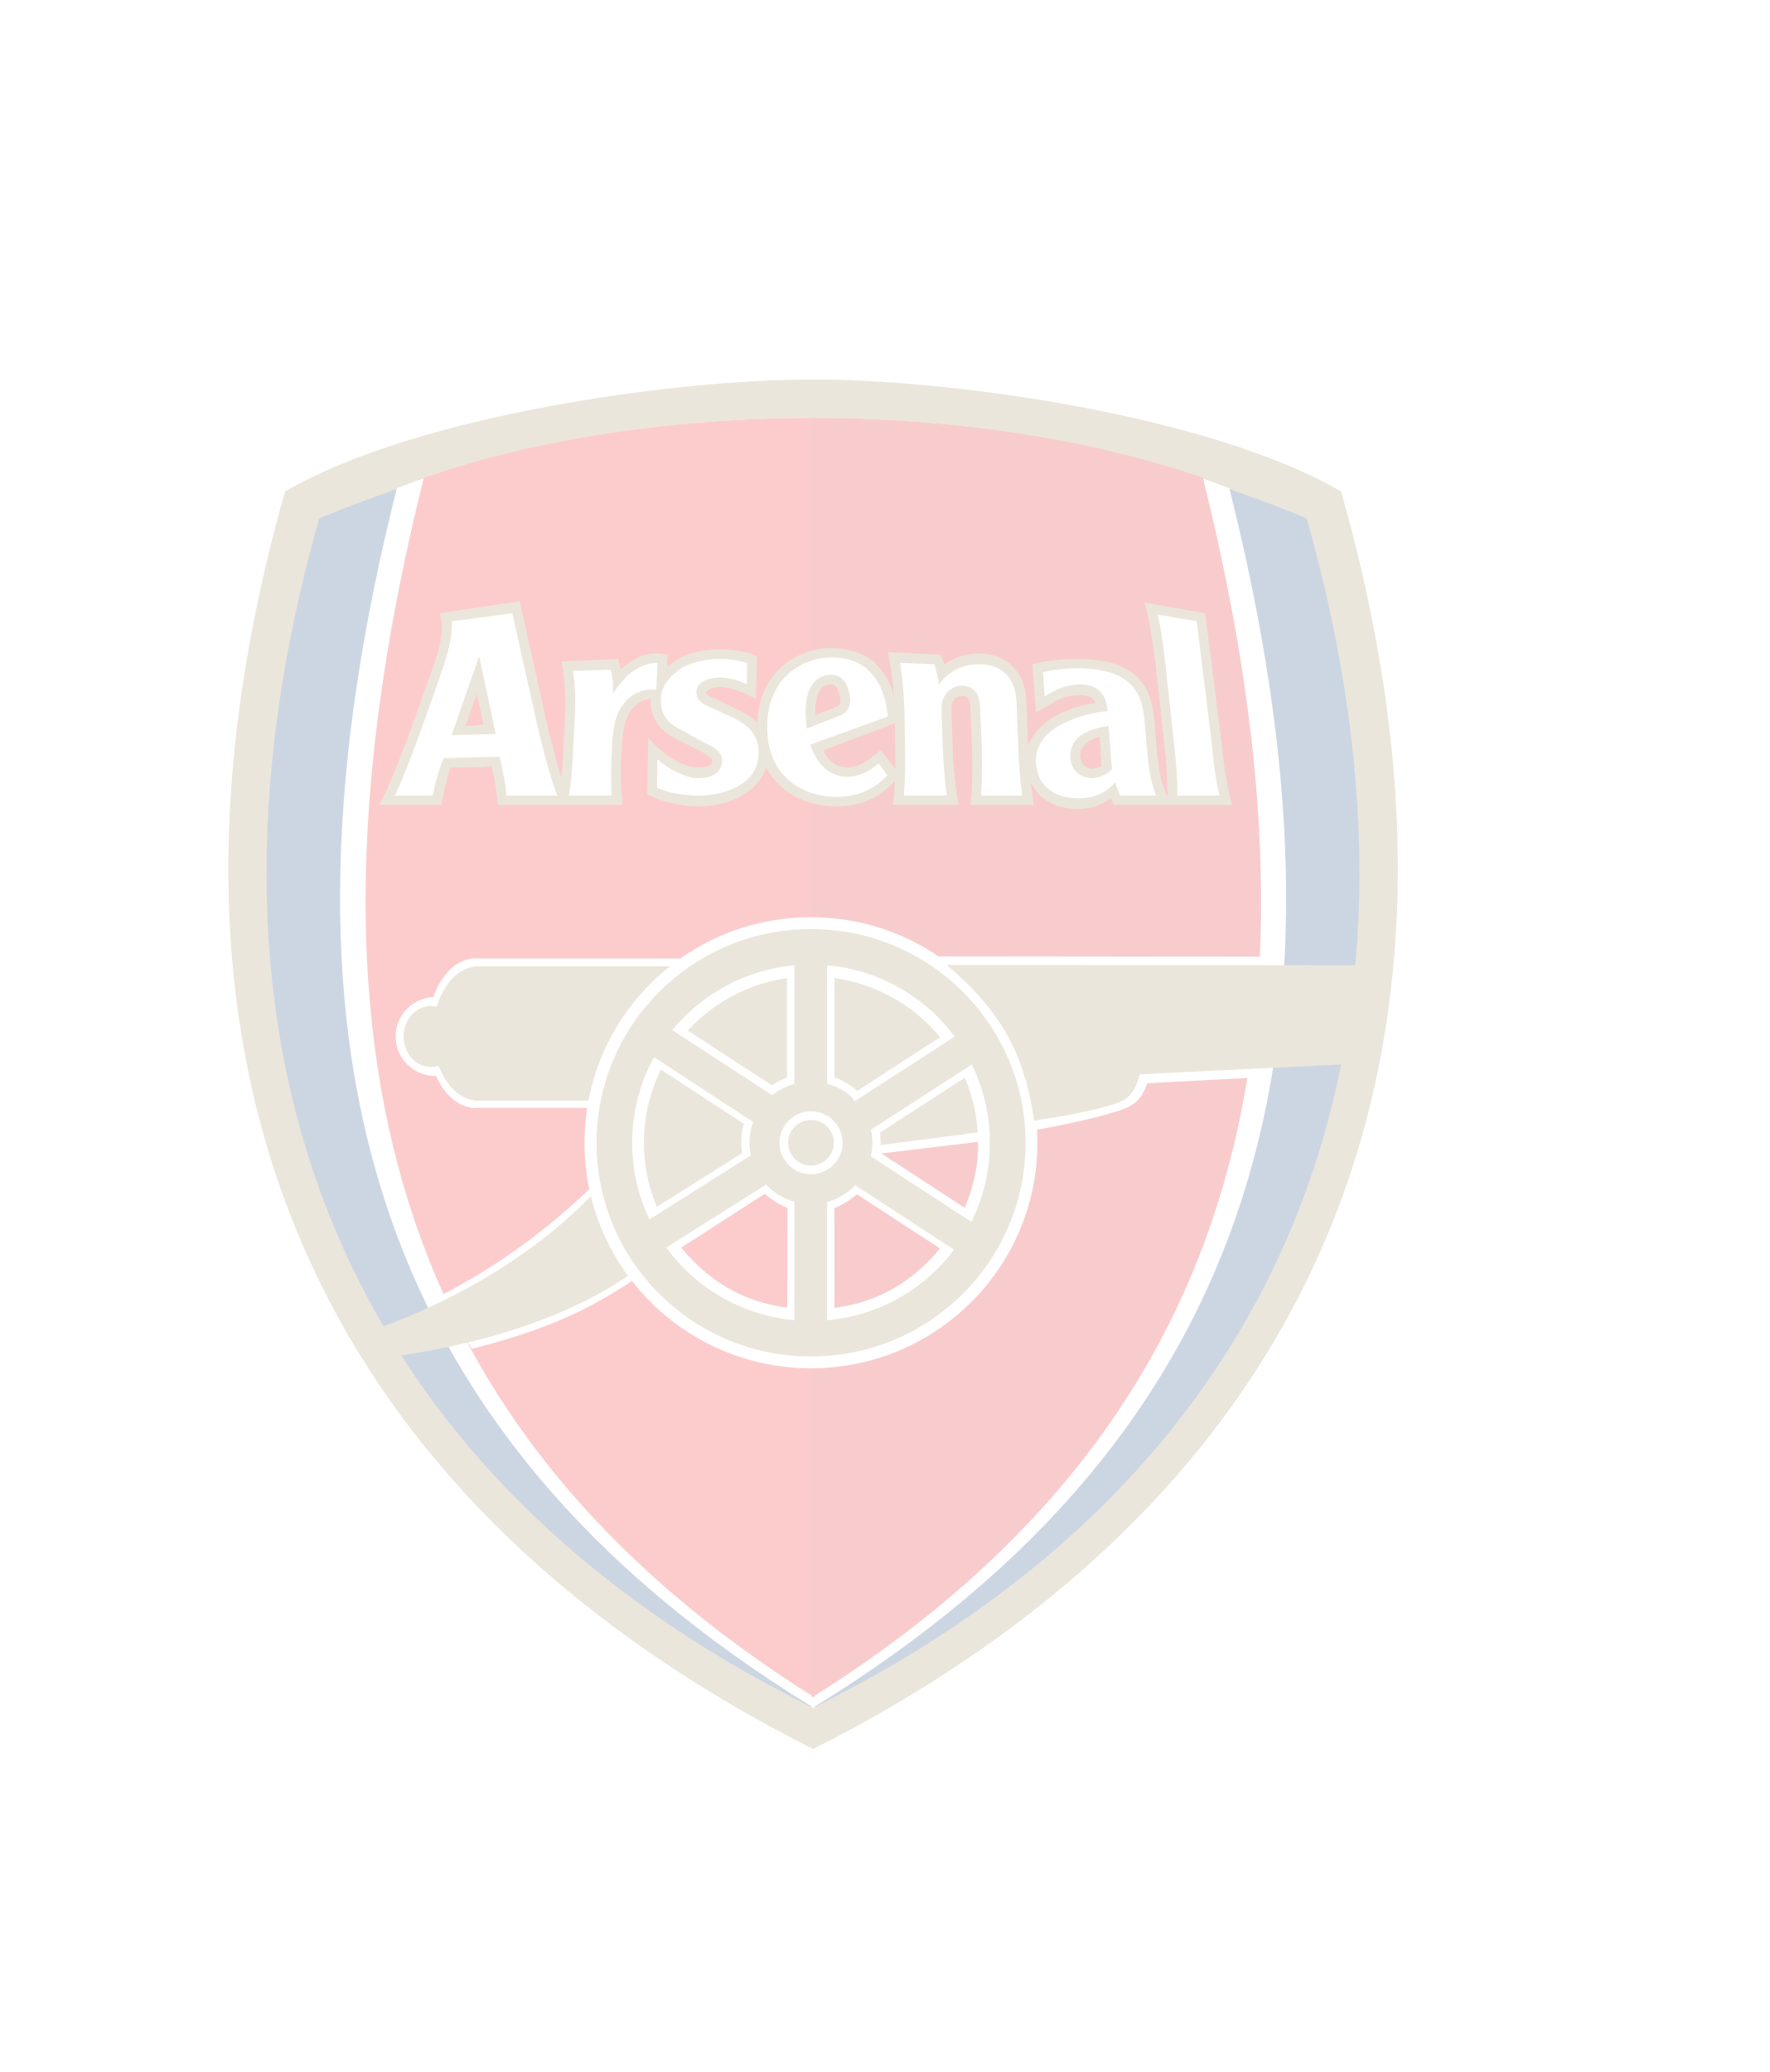
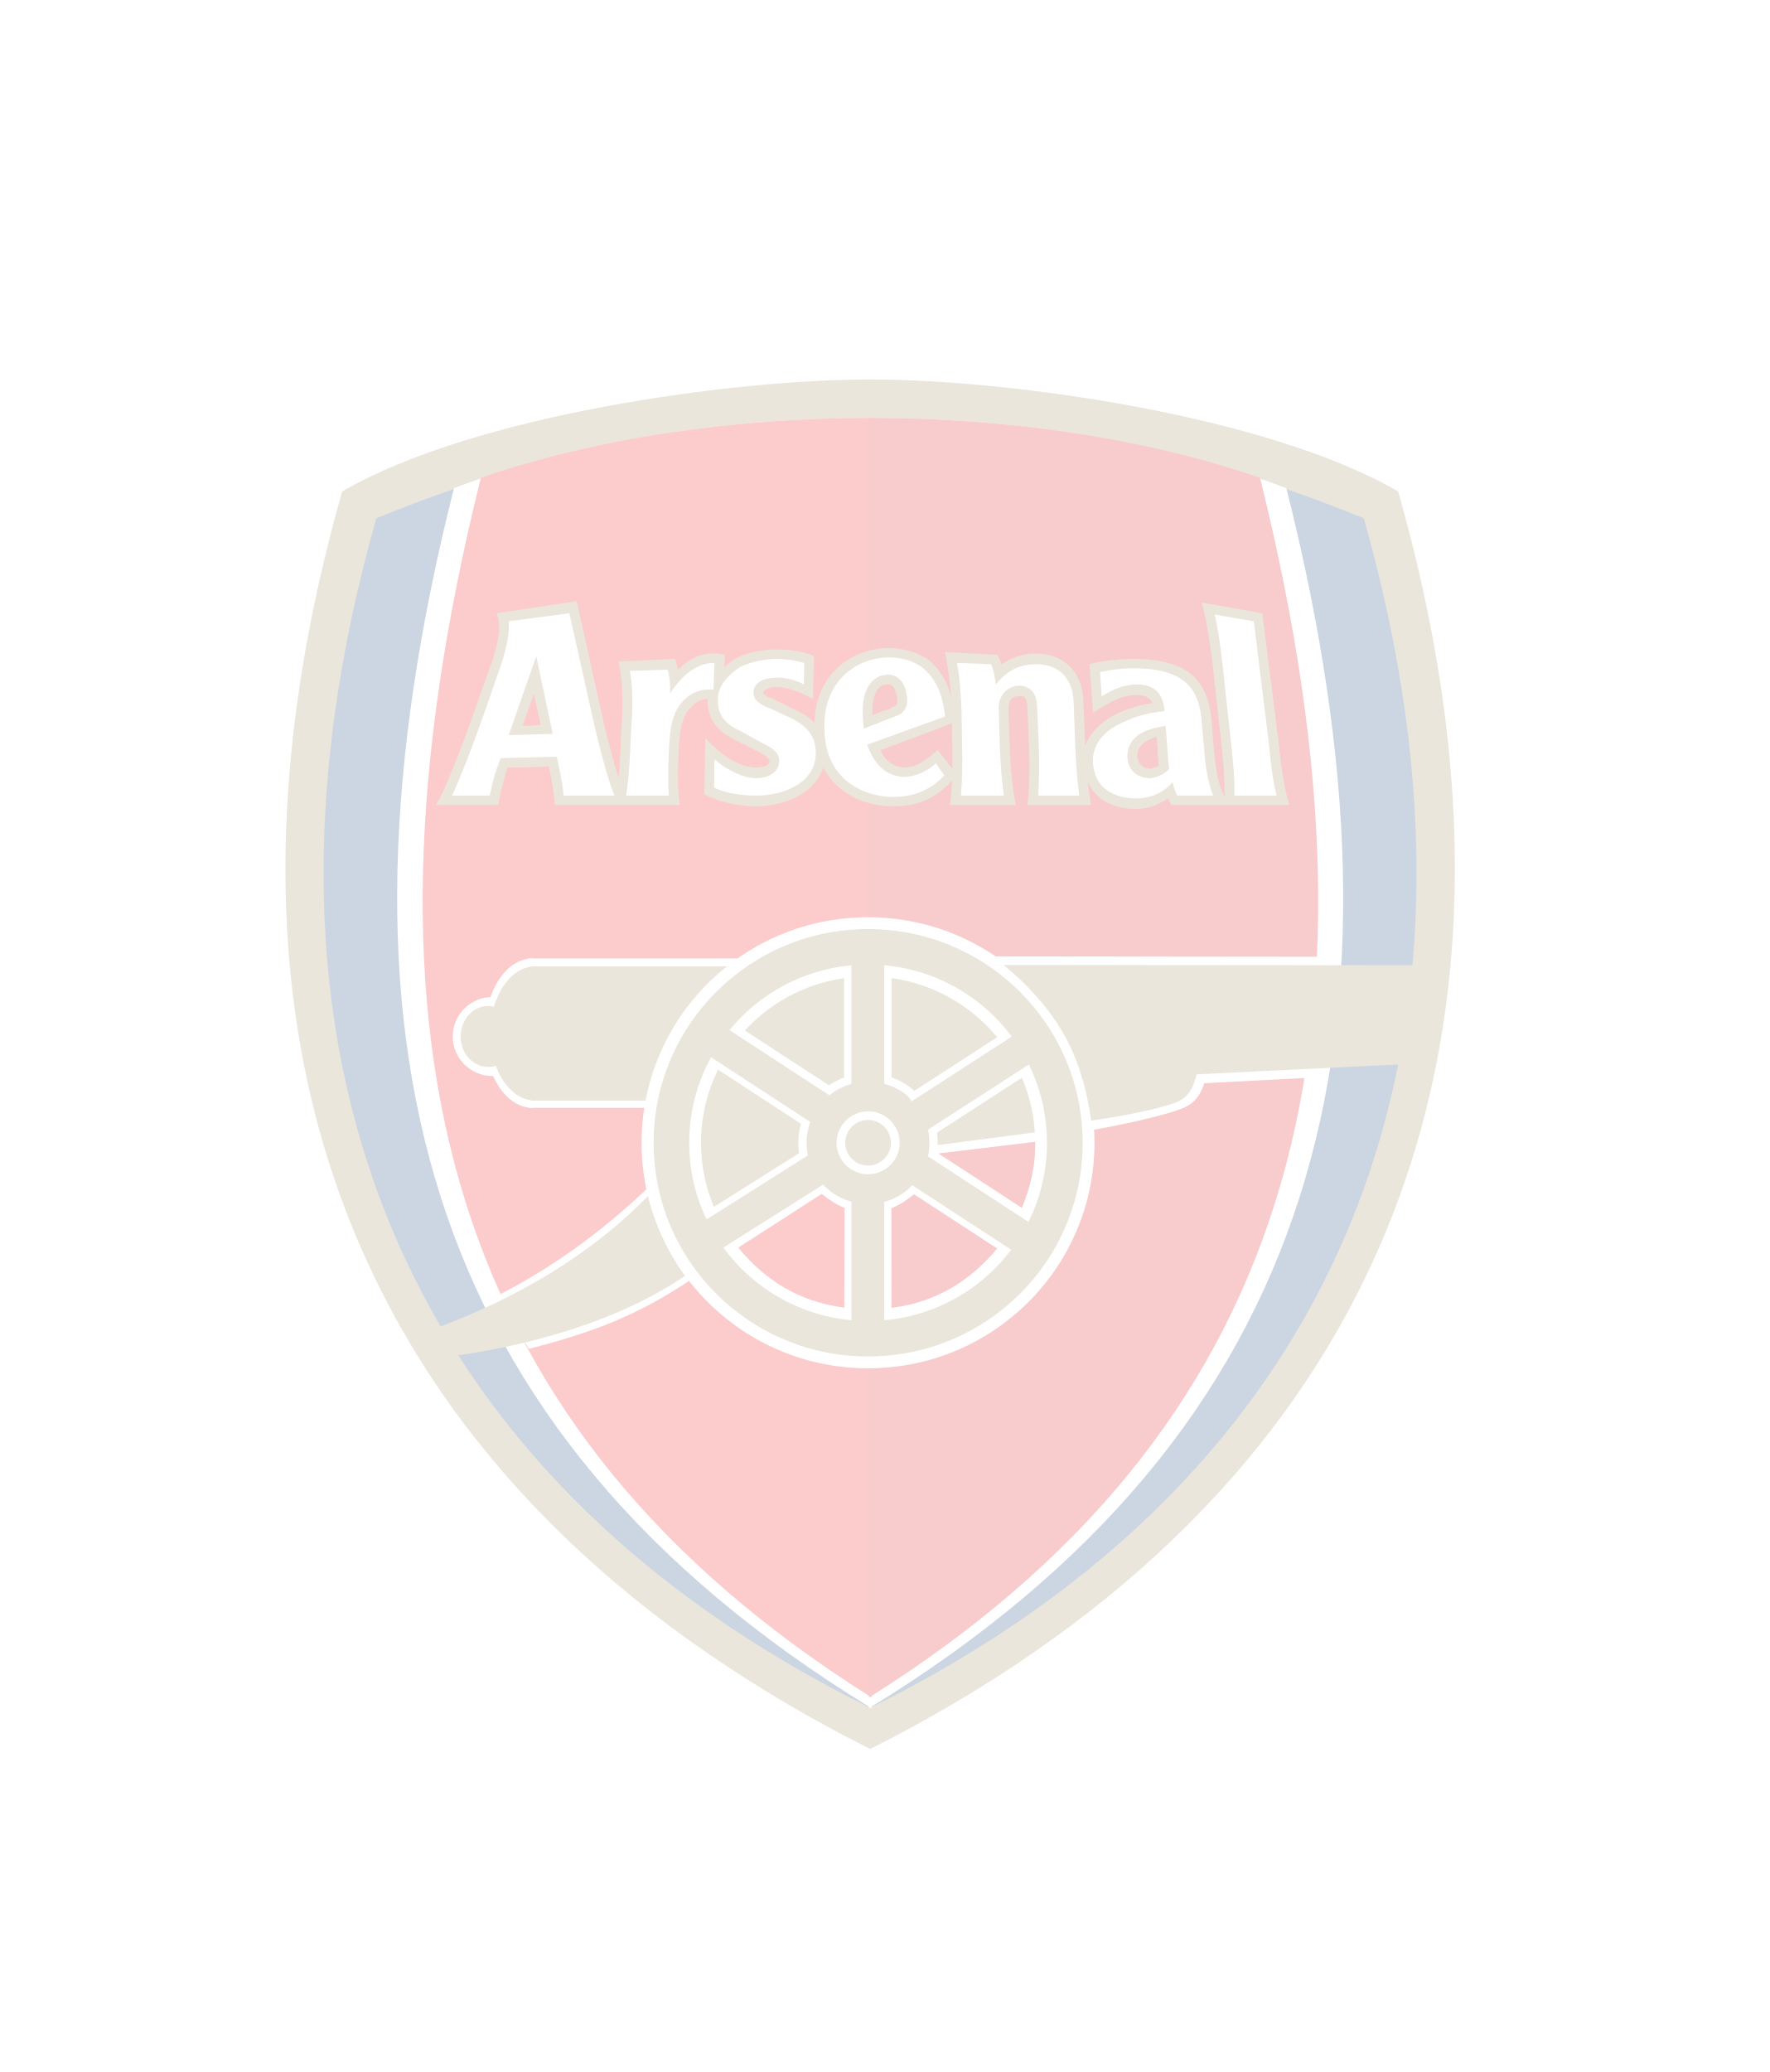
- <svg xmlns="http://www.w3.org/2000/svg" opacity="0.2" width="41px" height="48px" viewBox="-8 -8 62 62" version="1.1">
+ <svg xmlns="http://www.w3.org/2000/svg" opacity="0.2" width="41px" height="48px" viewBox="-10 -8 62 62" version="1.1">
  <g id="surface1">
    <path style="fill-rule:nonzero;fill:rgb(61.176%,50.98%,29.02%);fill-opacity:1;stroke-width:0.793;stroke-linecap:butt;stroke-linejoin:miter;stroke:rgb(61.176%,50.98%,29.02%);stroke-opacity:1;stroke-miterlimit:282;" d="M 161.408 0.402 C 122.971 0.402 52.1 10.329 16.002 31.326 C -31.512 199.803 33.112 314.378 161.408 379.382 C 289.703 314.378 354.328 199.246 306.813 31.326 C 270.654 10.329 199.844 0.402 161.408 0.402 Z M 161.408 0.402 " transform="matrix(0.126935,0,0,0.126316,0,0)" />
    <path style="fill-rule:nonzero;fill:rgb(0.784%,20.392%,45.49%);fill-opacity:1;stroke-width:0.793;stroke-linecap:butt;stroke-linejoin:miter;stroke:rgb(0.784%,20.392%,45.49%);stroke-opacity:1;stroke-miterlimit:282;" d="M 161.408 11.226 C 123.648 11.226 81.119 16.05 25.419 38.779 C -16.033 185.856 32.066 303.709 161.408 367.97 C 290.718 303.709 338.787 185.856 297.335 38.779 C 241.635 16.05 199.167 11.226 161.408 11.226 Z M 161.408 11.226 " transform="matrix(0.126935,0,0,0.126316,0,0)" />
    <path style="fill-rule:nonzero;fill:rgb(100%,100%,100%);fill-opacity:1;stroke-width:0.793;stroke-linecap:butt;stroke-linejoin:miter;stroke:rgb(100%,100%,100%);stroke-opacity:1;stroke-miterlimit:282;" d="M 161.223 11.071 C 123.648 11.071 83.273 16.668 46.868 30.43 C 9.109 181.032 36.959 290.968 161.438 367.847 Z M 161.438 367.847 C 285.887 290.968 313.706 181.032 275.947 30.43 C 239.542 16.668 199.228 11.071 161.654 11.071 Z M 161.438 367.847 " transform="matrix(0.126935,0,0,0.126316,0,0)" />
    <path style="fill-rule:nonzero;fill:rgb(93.725%,0.392%,2.745%);fill-opacity:1;stroke-width:0.793;stroke-linecap:butt;stroke-linejoin:miter;stroke:rgb(93.725%,0.392%,2.745%);stroke-opacity:1;stroke-miterlimit:282;" d="M 161.438 11.04 C 123.648 11.04 85.366 16.761 54.285 27.585 C 15.171 185.423 46.591 291.989 161.469 364.847 Z M 161.438 11.04 " transform="matrix(0.126935,0,0,0.126316,0,0)" />
    <path style="fill-rule:nonzero;fill:rgb(85.882%,0%,2.745%);fill-opacity:1;stroke-width:0.793;stroke-linecap:butt;stroke-linejoin:miter;stroke:rgb(85.882%,0%,2.745%);stroke-opacity:1;stroke-miterlimit:282;" d="M 161.5 11.04 C 199.29 11.04 237.572 16.761 268.685 27.585 C 307.798 185.423 276.378 291.989 161.469 364.847 Z M 161.5 11.04 " transform="matrix(0.126935,0,0,0.126316,0,0)" />
    <path style=" stroke:none;fill-rule:nonzero;fill:rgb(100%,100%,100%);fill-opacity:1;" d="M 14.293 31.477 C 12.176 32.922 10.492 33.441 8.535 33.961 L 7.355 32.133 C 9.152 31.227 11.012 29.965 12.887 28.141 C 13.043 29.914 13.875 31.168 14.293 31.477 Z M 14.293 31.477 " />
    <path style=" stroke:none;fill-rule:nonzero;fill:rgb(61.176%,50.98%,29.02%);fill-opacity:1;" d="M 14.004 31.402 C 11.996 32.773 9.199 33.73 5.996 34.195 L 5.34 33.211 C 8.086 32.188 10.734 30.66 12.789 28.52 C 13.098 29.891 13.57 30.801 14.004 31.402 Z M 14.004 31.402 " />
    <path style=" stroke:none;fill-rule:nonzero;fill:rgb(100%,100%,100%);fill-opacity:1;" d="M 8.652 23.02 C 8.652 23.785 8.031 24.402 7.262 24.402 C 6.488 24.402 5.863 23.785 5.863 23.02 C 5.863 22.25 6.488 21.633 7.262 21.633 C 8.031 21.633 8.652 22.25 8.652 23.02 Z M 8.652 23.02 " />
    <path style=" stroke:none;fill-rule:nonzero;fill:rgb(100%,100%,100%);fill-opacity:1;" d="M 8.504 20.285 L 8.504 25.516 L 12.645 25.516 C 12.914 23.762 13.914 21.902 16.18 20.285 L 8.504 20.285 " />
    <path style=" stroke:none;fill-rule:nonzero;fill:rgb(100%,100%,100%);fill-opacity:1;" d="M 8.672 25.516 C 7.746 25.531 6.984 24.379 6.973 22.934 C 6.965 21.488 7.703 20.305 8.629 20.285 C 8.641 20.285 8.648 20.285 8.66 20.285 " />
    <path style=" stroke:none;fill-rule:nonzero;fill:rgb(61.176%,50.98%,29.02%);fill-opacity:1;" d="M 8.066 23.02 C 8.066 23.609 7.633 24.086 7.102 24.086 C 6.57 24.086 6.141 23.609 6.141 23.02 C 6.141 22.426 6.57 21.949 7.102 21.949 C 7.633 21.949 8.066 22.426 8.066 23.02 Z M 8.066 23.02 " />
    <path style=" stroke:none;fill-rule:nonzero;fill:rgb(61.176%,50.98%,29.02%);fill-opacity:1;" d="M 8.617 20.559 L 8.617 25.262 L 12.727 25.262 C 13.051 23.699 13.848 22.039 15.836 20.559 L 8.617 20.559 " />
    <path style=" stroke:none;fill-rule:nonzero;fill:rgb(61.176%,50.98%,29.02%);fill-opacity:1;" d="M 8.77 25.262 C 7.898 25.277 7.188 24.238 7.176 22.941 C 7.164 21.645 7.863 20.578 8.734 20.559 C 8.742 20.559 8.75 20.559 8.762 20.559 " />
    <path style=" stroke:none;fill-rule:nonzero;fill:rgb(100%,100%,100%);fill-opacity:1;" d="M 28.348 26.742 C 28.348 31.105 24.797 34.641 20.414 34.641 C 16.035 34.641 12.48 31.105 12.48 26.742 C 12.48 22.375 16.035 18.84 20.414 18.84 C 24.797 18.84 28.348 22.375 28.348 26.742 Z M 28.348 26.742 " />
    <path style=" stroke:none;fill-rule:nonzero;fill:rgb(61.176%,50.98%,29.02%);fill-opacity:1;" d="M 27.934 26.742 C 27.934 30.879 24.566 34.227 20.414 34.227 C 16.266 34.227 12.902 30.879 12.902 26.742 C 12.902 22.609 16.266 19.254 20.414 19.254 C 24.566 19.254 27.934 22.605 27.934 26.742 Z M 27.934 26.742 " />
    <path style=" stroke:none;fill-rule:nonzero;fill:rgb(100%,100%,100%);fill-opacity:1;" d="M 26.684 26.742 C 26.684 30.191 23.879 32.984 20.414 32.984 C 16.953 32.984 14.148 30.191 14.148 26.742 C 14.148 23.293 16.953 20.496 20.414 20.496 C 23.879 20.496 26.684 23.293 26.684 26.742 Z M 26.684 26.742 " />
    <path style=" stroke:none;fill-rule:nonzero;fill:rgb(61.176%,50.98%,29.02%);fill-opacity:1;" d="M 26.27 26.742 C 26.27 29.961 23.648 32.57 20.414 32.57 C 17.184 32.57 14.562 29.961 14.562 26.742 C 14.562 23.52 17.184 20.914 20.414 20.914 C 23.648 20.914 26.27 23.52 26.27 26.742 Z M 26.27 26.742 " />
    <path style=" stroke:none;fill-rule:nonzero;fill:rgb(100%,100%,100%);fill-opacity:1;" d="M 22.855 26.742 C 22.859 28.082 21.766 29.172 20.418 29.176 C 19.066 29.176 17.973 28.086 17.973 26.746 L 17.973 26.742 C 17.973 25.398 19.062 24.309 20.414 24.309 C 21.762 24.305 22.855 25.395 22.855 26.738 C 22.855 26.742 22.855 26.742 22.855 26.742 Z M 22.855 26.742 " />
    <path style=" stroke:none;fill-rule:nonzero;fill:rgb(61.176%,50.98%,29.02%);fill-opacity:1;" d="M 22.566 26.742 C 22.566 27.926 21.609 28.887 20.418 28.887 C 19.23 28.887 18.266 27.93 18.262 26.746 L 18.262 26.742 C 18.262 25.559 19.227 24.598 20.414 24.598 C 21.605 24.598 22.566 25.551 22.566 26.738 Z M 22.566 26.742 " />
    <path style=" stroke:none;fill-rule:nonzero;fill:rgb(100%,100%,100%);fill-opacity:1;" d="M 21.523 26.742 C 21.523 27.348 21.027 27.84 20.414 27.844 C 19.809 27.844 19.312 27.352 19.312 26.742 C 19.312 26.133 19.809 25.641 20.414 25.637 C 21.027 25.637 21.523 26.133 21.523 26.742 Z M 21.523 26.742 " />
    <path style=" stroke:none;fill-rule:nonzero;fill:rgb(61.176%,50.98%,29.02%);fill-opacity:1;" d="M 21.215 26.742 C 21.215 27.18 20.859 27.539 20.414 27.539 C 19.973 27.539 19.613 27.184 19.613 26.742 C 19.613 26.301 19.973 25.941 20.414 25.941 C 20.855 25.941 21.215 26.297 21.215 26.742 Z M 21.215 26.742 " />
    <path style=" stroke:none;fill-rule:nonzero;fill:rgb(100%,100%,100%);fill-opacity:1;" d="M 19.574 20.781 L 21.238 20.781 L 21.238 24.652 L 19.574 24.652 Z M 19.574 20.781 " />
    <path style=" stroke:none;fill-rule:nonzero;fill:rgb(61.176%,50.98%,29.02%);fill-opacity:1;" d="M 19.832 20.223 L 20.98 20.223 L 20.98 25.145 L 19.832 25.145 Z M 19.832 20.223 " />
    <path style=" stroke:none;fill-rule:nonzero;fill:rgb(100%,100%,100%);fill-opacity:1;" d="M 25.059 22.965 L 25.969 24.355 L 22.707 26.465 L 21.801 25.074 Z M 25.059 22.965 " />
    <path style=" stroke:none;fill-rule:nonzero;fill:rgb(61.176%,50.98%,29.02%);fill-opacity:1;" d="M 25.668 22.879 L 26.293 23.84 L 22.148 26.52 L 21.523 25.559 Z M 25.668 22.879 " />
    <path style=" stroke:none;fill-rule:nonzero;fill:rgb(100%,100%,100%);fill-opacity:1;" d="M 18.078 27.055 L 18.969 28.453 L 15.684 30.527 L 14.793 29.125 Z M 18.078 27.055 " />
    <path style=" stroke:none;fill-rule:nonzero;fill:rgb(61.176%,50.98%,29.02%);fill-opacity:1;" d="M 18.637 26.973 L 19.254 27.945 L 15.082 30.578 L 14.465 29.609 Z M 18.637 26.973 " />
    <path style=" stroke:none;fill-rule:nonzero;fill:rgb(100%,100%,100%);fill-opacity:1;" d="M 19.574 28.961 L 21.238 28.961 L 21.238 32.832 L 19.574 32.832 Z M 19.574 28.961 " />
    <path style=" stroke:none;fill-rule:nonzero;fill:rgb(61.176%,50.98%,29.02%);fill-opacity:1;" d="M 19.832 28.41 L 20.98 28.41 L 20.98 33.328 L 19.832 33.328 Z M 19.832 28.41 " />
    <path style="fill-rule:nonzero;fill:rgb(93.725%,0.392%,2.745%);fill-opacity:1;stroke-width:0.311;stroke-linecap:butt;stroke-linejoin:miter;stroke:rgb(93.725%,0.392%,2.745%);stroke-opacity:1;stroke-miterlimit:282;" d="M 148.021 226.027 C 149.806 227.511 151.745 228.841 154.207 229.893 L 154.114 257.23 C 141.743 255.622 132.357 249.53 125.279 240.809 L 148.052 226.027 " transform="matrix(0.126935,0,0,0.126316,0,0)" />
    <path style="fill-rule:nonzero;fill:rgb(85.882%,0%,2.745%);fill-opacity:1;stroke-width:0.311;stroke-linecap:butt;stroke-linejoin:miter;stroke:rgb(85.882%,0%,2.745%);stroke-opacity:1;stroke-miterlimit:282;" d="M 173.594 226.12 C 171.809 227.573 169.87 228.965 167.439 229.954 L 167.47 257.292 C 179.841 255.715 189.227 249.591 196.305 240.902 L 173.563 226.12 " transform="matrix(0.126935,0,0,0.126316,0,0)" />
    <path style=" stroke:none;fill-rule:nonzero;fill:rgb(85.882%,0%,2.745%);fill-opacity:1;" d="M 22.824 27.113 L 26.266 26.699 C 26.293 27.559 26.086 28.312 25.793 29.035 L 22.816 27.113 " />
    <path style="fill-rule:nonzero;fill:rgb(100%,100%,100%);fill-opacity:1;stroke-width:0.311;stroke-linecap:butt;stroke-linejoin:miter;stroke:rgb(100%,100%,100%);stroke-opacity:1;stroke-miterlimit:282;" d="M 179.841 214.554 C 179.964 214.121 179.933 213.719 180.087 212.482 L 206.86 208.988 C 206.953 210.256 206.891 210.719 206.86 211.276 Z M 179.841 214.554 " transform="matrix(0.126935,0,0,0.126316,0,0)" />
    <path style=" stroke:none;fill-rule:nonzero;fill:rgb(100%,100%,100%);fill-opacity:1;" d="M 27.855 24.25 L 32.312 24.25 C 32.172 24.777 32.039 25.309 31.398 25.547 C 30.375 25.93 28.254 26.297 28.254 26.297 C 28.211 25.719 28.082 24.934 27.855 24.25 Z M 27.855 24.25 " />
    <path style=" stroke:none;fill-rule:nonzero;fill:rgb(100%,100%,100%);fill-opacity:1;" d="M 24.754 20.211 L 36.395 20.223 L 35.984 24.457 L 28.031 24.871 C 27.605 22.977 26.16 21.168 24.754 20.211 Z M 24.754 20.211 " />
    <path style=" stroke:none;fill-rule:nonzero;fill:rgb(61.176%,50.98%,29.02%);fill-opacity:1;" d="M 25.168 20.512 L 40.027 20.523 L 39.461 23.973 L 27.93 24.539 C 27.473 22.824 26.434 21.574 25.168 20.512 Z M 25.168 20.512 " />
    <path style=" stroke:none;fill-rule:nonzero;fill:rgb(61.176%,50.98%,29.02%);fill-opacity:1;" d="M 27.855 24.25 L 31.961 24.25 C 31.824 24.719 31.73 25.145 31.129 25.355 C 30.168 25.695 28.234 25.965 28.234 25.965 C 28.152 25.406 28.035 24.836 27.855 24.25 Z M 27.855 24.25 " />
    <path style=" stroke:none;fill-rule:nonzero;fill:rgb(61.176%,50.98%,29.02%);fill-opacity:1;" d="M 23.352 14.059 C 23.352 14.246 23.312 14.766 23.289 14.906 L 25.594 14.906 C 25.457 14.297 25.395 13.449 25.375 12.793 C 25.375 12.84 25.336 11.48 25.336 11.48 C 25.336 11.387 25.375 11.242 25.434 11.199 C 25.516 11.102 25.594 11.102 25.695 11.102 C 25.793 11.059 25.973 11.059 25.996 11.43 L 26.055 12.84 C 26.078 13.5 26.078 14.391 25.996 14.906 L 28.219 14.906 C 28.199 14.719 28.137 14.246 28.117 14.109 C 28.398 14.719 29 15.047 29.805 15.047 C 30.281 15.047 30.645 14.863 30.926 14.676 C 30.926 14.719 31.043 14.906 31.043 14.906 L 35.168 14.906 C 34.988 14.297 34.871 13.449 34.809 12.793 L 34.227 8.191 L 32.105 7.816 C 32.285 8.426 32.406 9.316 32.484 9.93 L 32.809 12.891 C 32.867 13.406 32.906 13.969 32.906 14.578 L 32.906 14.625 L 32.824 14.438 C 32.664 14.059 32.586 13.594 32.523 12.887 L 32.449 11.945 C 32.324 10.445 31.508 9.789 29.699 9.789 C 29.402 9.789 28.641 9.832 28.176 9.977 L 28.297 11.664 L 28.781 11.387 C 29.18 11.148 29.48 11.055 29.84 11.055 C 30.121 11.055 30.305 11.148 30.383 11.336 C 30.043 11.387 29.664 11.48 29.238 11.664 C 28.602 11.945 28.199 12.371 28.02 12.84 L 28.02 12.793 L 27.957 11.242 C 27.922 10.254 27.277 9.602 26.293 9.602 C 25.855 9.602 25.457 9.738 25.094 9.977 C 25.074 9.926 25.055 9.883 25.031 9.832 L 24.953 9.645 L 23.109 9.551 C 23.191 9.883 23.312 10.82 23.328 11.148 C 23.23 10.68 22.969 10.164 22.488 9.789 C 22.109 9.551 21.625 9.41 21.125 9.41 C 20.445 9.41 19.742 9.695 19.285 10.164 C 18.801 10.633 18.562 11.293 18.539 12.039 C 18.359 11.852 18.121 11.668 17.844 11.574 L 17 11.148 L 16.961 11.148 C 16.762 11.055 16.738 11.008 16.738 10.965 C 16.762 10.871 16.961 10.773 17.223 10.773 C 17.582 10.773 18.082 10.965 18.48 11.195 L 18.523 9.695 C 18.223 9.551 17.801 9.461 17.199 9.461 C 16.879 9.461 16.277 9.508 15.758 9.789 C 15.617 9.883 15.496 9.977 15.379 10.07 L 15.395 9.645 C 14.914 9.555 14.395 9.555 13.758 10.164 C 13.734 10.117 13.691 9.883 13.652 9.789 L 11.672 9.883 C 11.809 10.445 11.832 11.242 11.793 11.945 L 11.75 12.699 L 11.75 12.793 C 11.73 13.172 11.711 13.594 11.672 13.969 C 11.508 13.449 11.332 12.746 11.188 12.184 L 10.207 7.77 L 7.406 8.191 C 7.422 8.238 7.465 8.379 7.484 8.52 C 7.504 8.707 7.504 9.086 7.242 9.883 C 6.781 11.148 6.145 13.078 5.523 14.438 C 5.441 14.625 5.277 14.906 5.277 14.906 L 7.465 14.906 C 7.504 14.578 7.645 14.016 7.781 13.594 C 8.086 13.594 8.863 13.594 9.223 13.543 C 9.305 13.875 9.387 14.297 9.41 14.578 L 9.445 14.906 L 13.816 14.906 C 13.715 14.203 13.758 13.266 13.793 12.746 C 13.832 12.133 13.953 11.711 14.215 11.48 C 14.414 11.242 14.637 11.195 14.797 11.195 C 14.773 12.039 15.316 12.418 15.797 12.648 L 16.656 13.078 C 16.961 13.266 16.961 13.309 16.961 13.402 C 16.941 13.543 16.699 13.594 16.477 13.594 C 16.02 13.594 15.395 13.309 14.715 12.562 L 14.676 14.531 C 15.215 14.812 15.895 14.953 16.5 14.953 C 17.5 14.953 18.562 14.484 18.844 13.594 C 19.344 14.531 20.324 14.953 21.289 14.953 C 22.148 14.953 22.789 14.676 23.352 14.059 Z M 8.305 12.137 C 8.426 11.809 8.527 11.523 8.707 11.008 C 8.828 11.523 8.887 11.852 8.945 12.09 C 8.707 12.137 8.586 12.137 8.305 12.137 Z M 20.566 11.621 C 20.566 10.965 20.809 10.684 21.047 10.684 C 21.125 10.684 21.309 10.633 21.387 10.965 C 21.43 11.102 21.445 11.199 21.445 11.242 C 21.445 11.43 21.348 11.48 21.227 11.48 L 21.227 11.523 C 21.227 11.523 20.887 11.621 20.566 11.762 C 20.566 11.715 20.566 11.668 20.566 11.621 Z M 22.852 12.984 C 22.43 13.355 22.125 13.594 21.625 13.594 C 21.227 13.543 20.988 13.309 20.848 12.984 C 21.266 12.84 22.887 12.23 23.352 12.039 C 23.352 12.418 23.371 12.84 23.371 12.84 L 23.371 13.637 Z M 30.32 13.637 C 29.941 13.637 29.863 13.355 29.844 13.172 C 29.863 12.984 29.922 12.699 30.523 12.512 C 30.543 12.746 30.562 12.934 30.562 12.934 L 30.562 13.121 C 30.582 13.266 30.582 13.406 30.602 13.543 C 30.523 13.594 30.426 13.594 30.32 13.637 " />
    <path style=" stroke:none;fill-rule:nonzero;fill:rgb(100%,100%,100%);fill-opacity:1;" d="M 18.18 9.93 C 17.98 9.883 17.68 9.789 17.199 9.789 C 16.82 9.789 16.32 9.883 15.938 10.07 C 15.496 10.355 15.176 10.727 15.156 11.152 C 15.117 11.809 15.461 12.09 15.961 12.324 C 16.297 12.512 16.621 12.699 16.82 12.793 C 17.082 12.934 17.32 13.078 17.301 13.406 C 17.277 13.73 16.977 13.969 16.477 13.969 C 16.059 13.969 15.461 13.688 15.035 13.309 L 15.02 14.297 C 15.379 14.484 15.961 14.578 16.5 14.578 C 17.418 14.578 18.562 14.16 18.582 13.121 C 18.605 12.324 18.039 12.039 17.703 11.855 C 17.359 11.715 17.02 11.523 16.859 11.48 C 16.699 11.387 16.379 11.293 16.402 10.914 C 16.438 10.586 16.82 10.445 17.223 10.445 C 17.559 10.445 17.902 10.539 18.164 10.684 " />
    <path style=" stroke:none;fill-rule:nonzero;fill:rgb(100%,100%,100%);fill-opacity:1;" d="M 9.949 8.191 L 7.824 8.473 C 7.863 8.758 7.781 9.316 7.562 9.977 C 7.125 11.242 6.406 13.355 5.84 14.578 L 7.164 14.578 C 7.242 14.152 7.34 13.781 7.543 13.266 L 9.508 13.215 C 9.586 13.594 9.73 14.203 9.746 14.578 L 11.531 14.578 C 11.309 14.059 11.031 12.984 10.852 12.23 Z M 7.824 12.461 L 8.789 9.695 L 9.367 12.418 " />
    <path style=" stroke:none;fill-rule:nonzero;fill:rgb(100%,100%,100%);fill-opacity:1;" d="M 15.035 9.93 L 14.996 10.871 C 14.676 10.82 14.273 10.914 13.953 11.242 C 13.676 11.523 13.496 11.945 13.453 12.699 C 13.414 13.309 13.395 14.016 13.434 14.578 L 11.934 14.578 C 12.031 14.016 12.07 13.359 12.09 12.746 L 12.129 11.996 C 12.172 11.387 12.172 10.777 12.07 10.211 L 13.395 10.168 C 13.453 10.355 13.496 10.684 13.473 11.008 C 14.055 10.117 14.617 9.93 15.035 9.93 " />
    <path style=" stroke:none;fill-rule:nonzero;fill:rgb(100%,100%,100%);fill-opacity:1;" d="M 33.93 8.473 L 32.562 8.238 C 32.703 8.852 32.746 9.273 32.824 9.883 L 33.145 12.84 C 33.207 13.449 33.266 14.016 33.25 14.578 L 34.73 14.578 C 34.586 14.016 34.527 13.449 34.469 12.84 " />
    <path style=" stroke:none;fill-rule:nonzero;fill:rgb(100%,100%,100%);fill-opacity:1;" d="M 27.816 14.578 C 27.738 14.016 27.699 13.449 27.676 12.84 L 27.617 11.293 C 27.578 10.445 27.094 9.977 26.293 9.977 C 25.855 9.977 25.332 10.117 24.895 10.684 C 24.875 10.539 24.812 10.164 24.73 9.977 L 23.531 9.93 C 23.633 10.492 23.672 11.055 23.691 11.664 L 23.711 12.84 C 23.73 13.449 23.711 14.016 23.672 14.578 L 25.172 14.578 C 25.094 14.016 25.055 13.449 25.031 12.84 L 24.992 11.523 C 24.973 11.055 25.336 10.727 25.695 10.727 C 26.113 10.727 26.316 11.008 26.336 11.43 L 26.398 12.84 C 26.414 13.449 26.414 14.016 26.375 14.578 " />
    <path style=" stroke:none;fill-rule:nonzero;fill:rgb(100%,100%,100%);fill-opacity:1;" d="M 32.508 14.578 C 32.324 14.109 32.227 13.543 32.188 12.934 L 32.105 11.996 C 32.023 10.871 31.547 10.117 29.699 10.117 C 29.379 10.117 28.918 10.164 28.543 10.254 L 28.602 11.102 C 28.977 10.871 29.363 10.684 29.844 10.684 C 30.344 10.684 30.762 10.914 30.805 11.621 C 30.32 11.668 29.879 11.758 29.379 11.996 C 28.82 12.23 28.238 12.699 28.297 13.449 C 28.355 14.297 29 14.676 29.805 14.676 C 30.426 14.676 30.844 14.391 31.082 14.109 C 31.121 14.297 31.188 14.438 31.246 14.578 Z M 30.32 13.969 C 29.879 13.969 29.52 13.73 29.5 13.215 C 29.5 12.699 29.82 12.277 30.844 12.137 L 30.902 12.934 C 30.926 13.215 30.926 13.406 30.965 13.637 C 30.82 13.828 30.582 13.922 30.32 13.969 " />
    <path style=" stroke:none;fill-rule:nonzero;fill:rgb(100%,100%,100%);fill-opacity:1;" d="M 22.289 10.07 C 21.945 9.832 21.547 9.738 21.125 9.738 C 20.145 9.738 18.844 10.445 18.883 12.23 C 18.902 14.059 20.309 14.625 21.289 14.625 C 22.148 14.625 22.672 14.297 23.09 13.875 L 22.789 13.449 C 22.566 13.637 22.207 13.922 21.625 13.922 C 21.004 13.875 20.609 13.449 20.387 12.793 L 23.109 11.809 C 23.027 10.914 22.707 10.398 22.289 10.07 Z M 21.348 11.809 L 20.266 12.23 C 20.242 12.039 20.227 11.852 20.227 11.621 C 20.227 10.539 20.824 10.352 21.027 10.352 C 21.348 10.305 21.625 10.492 21.73 10.871 C 21.848 11.293 21.809 11.668 21.348 11.809 " />
    <path style=" stroke:none;fill-rule:nonzero;fill:rgb(100%,100%,100%);fill-opacity:1;" d="M 14.938 24.035 L 15.852 22.648 L 19.105 24.766 L 18.188 26.156 Z M 14.938 24.035 " />
    <path style=" stroke:none;fill-rule:nonzero;fill:rgb(61.176%,50.98%,29.02%);fill-opacity:1;" d="M 14.637 23.562 L 15.266 22.602 L 19.398 25.297 L 18.766 26.258 Z M 14.637 23.562 " />
    <path style=" stroke:none;fill-rule:nonzero;fill:rgb(100%,100%,100%);fill-opacity:1;" d="M 21.879 28.449 L 22.793 27.059 L 26.047 29.18 L 25.133 30.57 Z M 21.879 28.449 " />
    <path style=" stroke:none;fill-rule:nonzero;fill:rgb(61.176%,50.98%,29.02%);fill-opacity:1;" d="M 21.578 27.977 L 22.207 27.016 L 26.34 29.711 L 25.707 30.668 Z M 21.578 27.977 " />
  </g>
</svg>
